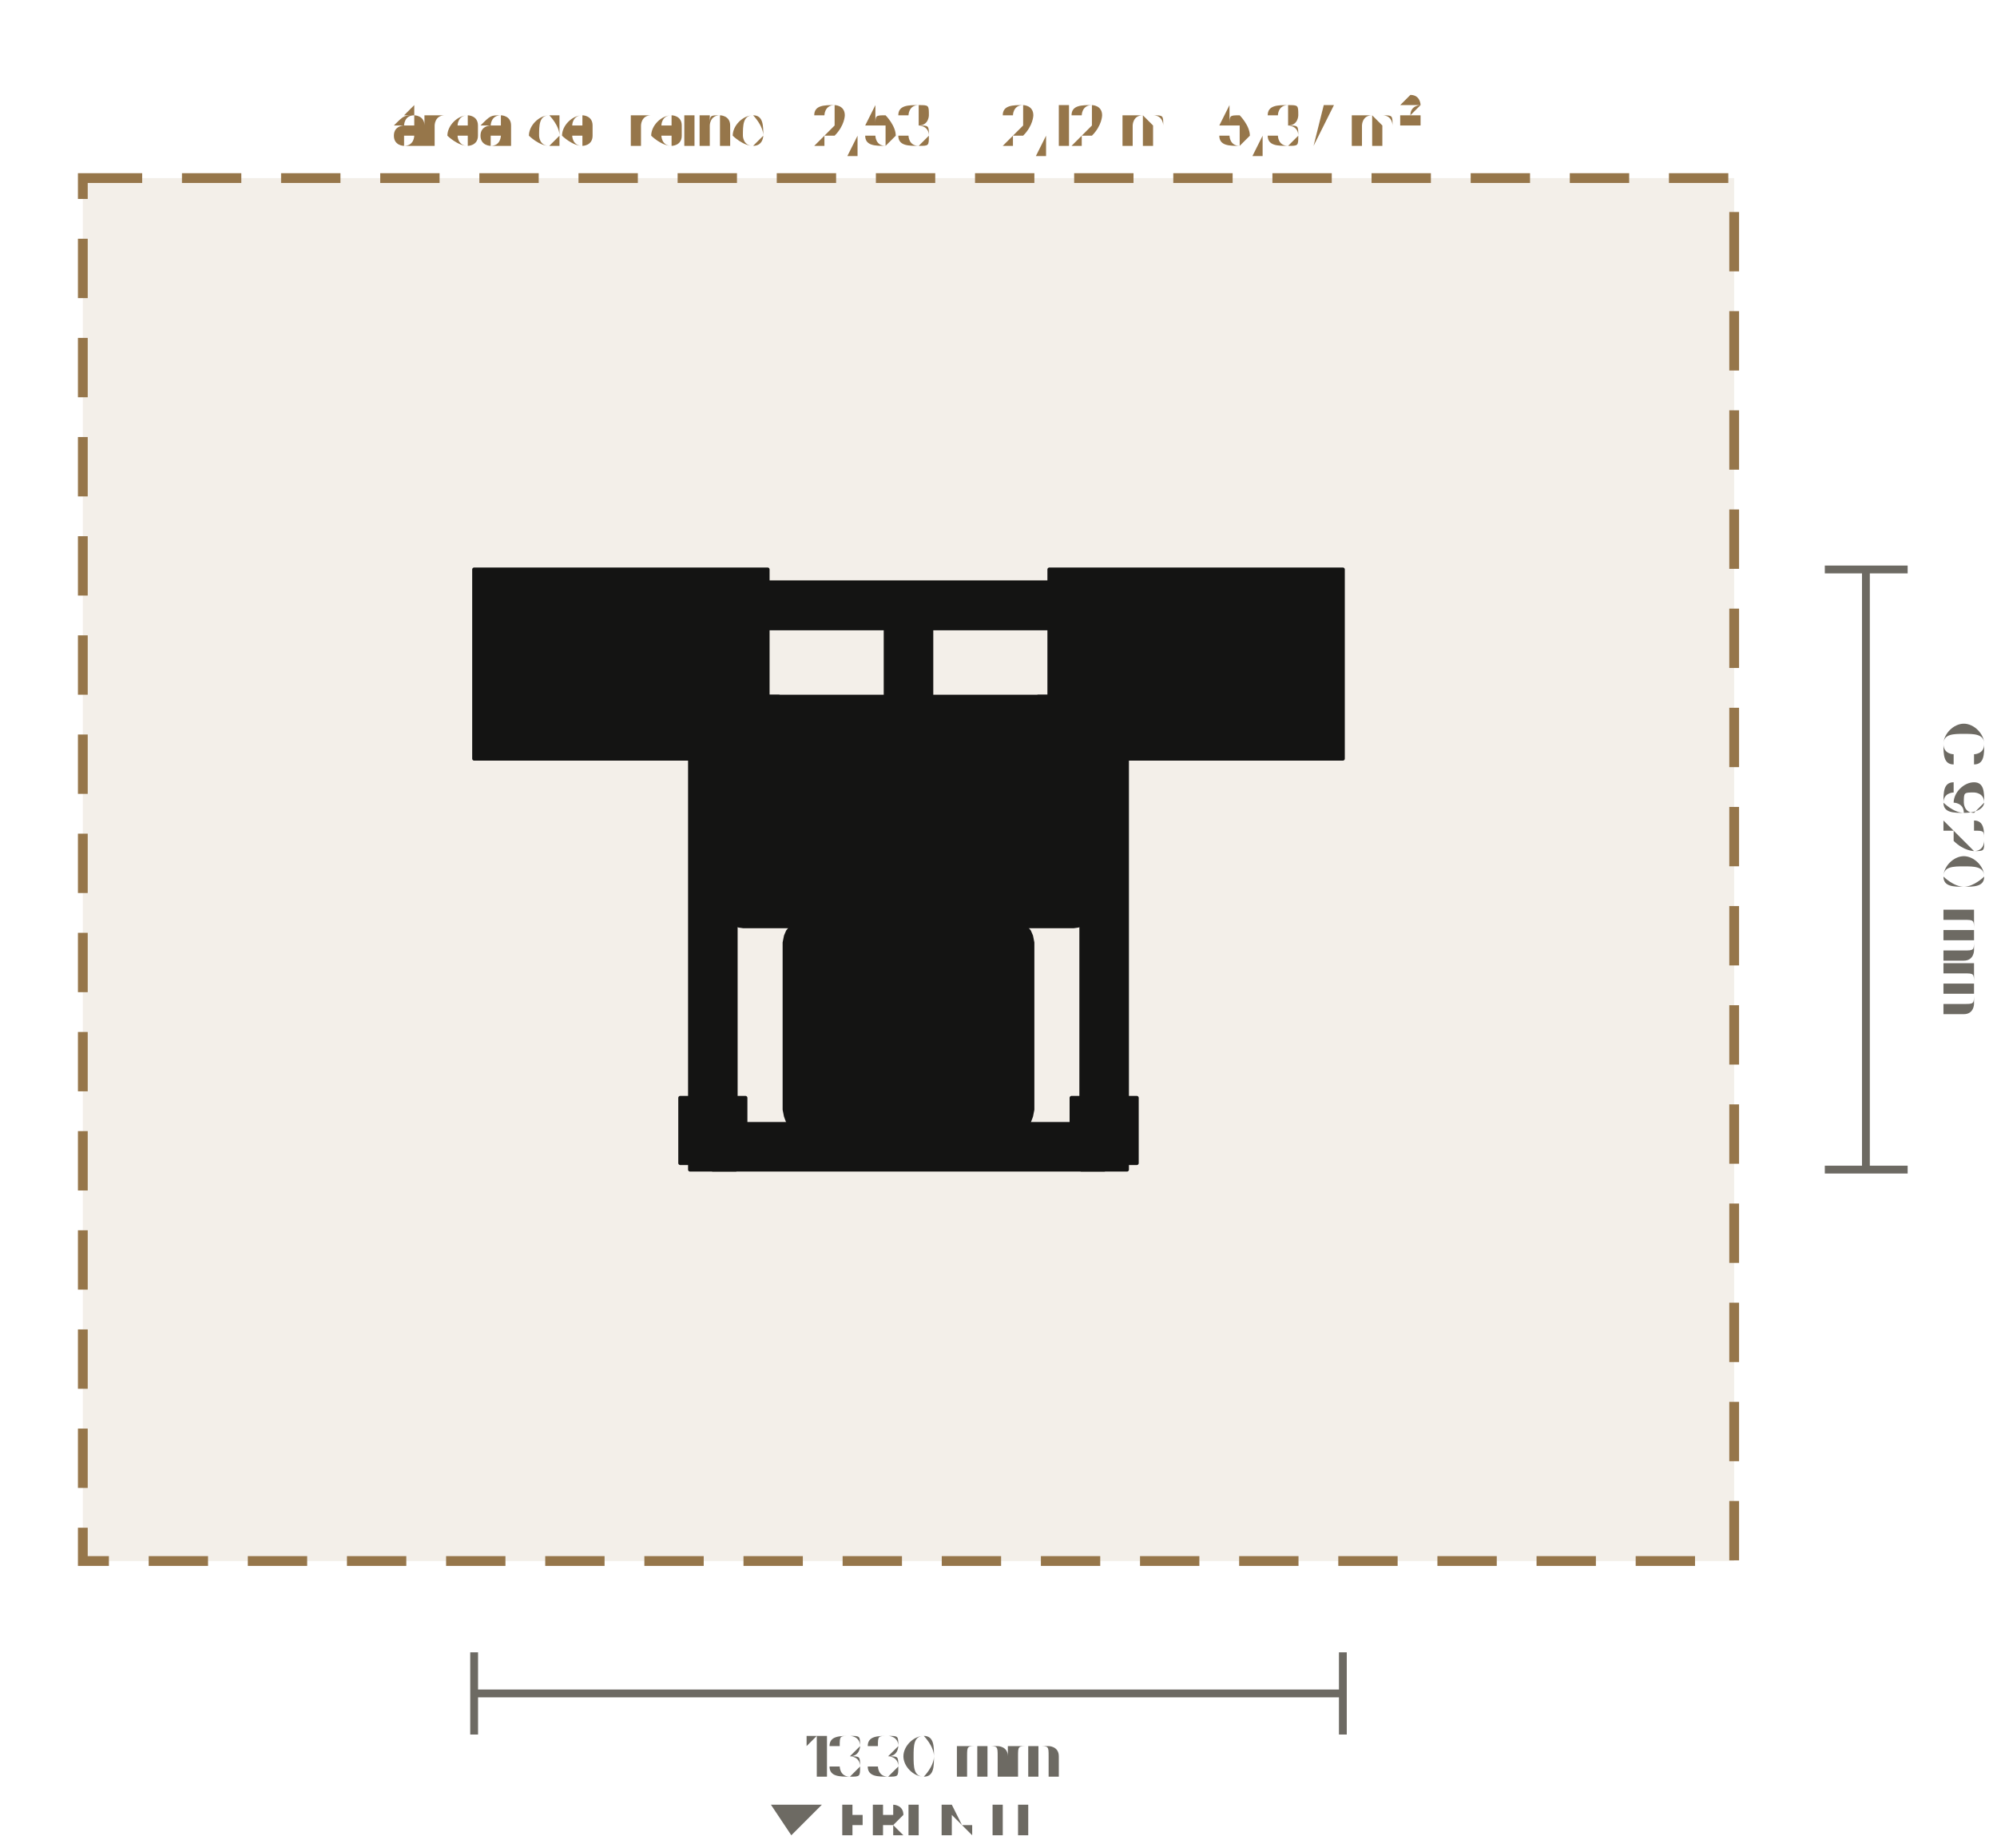
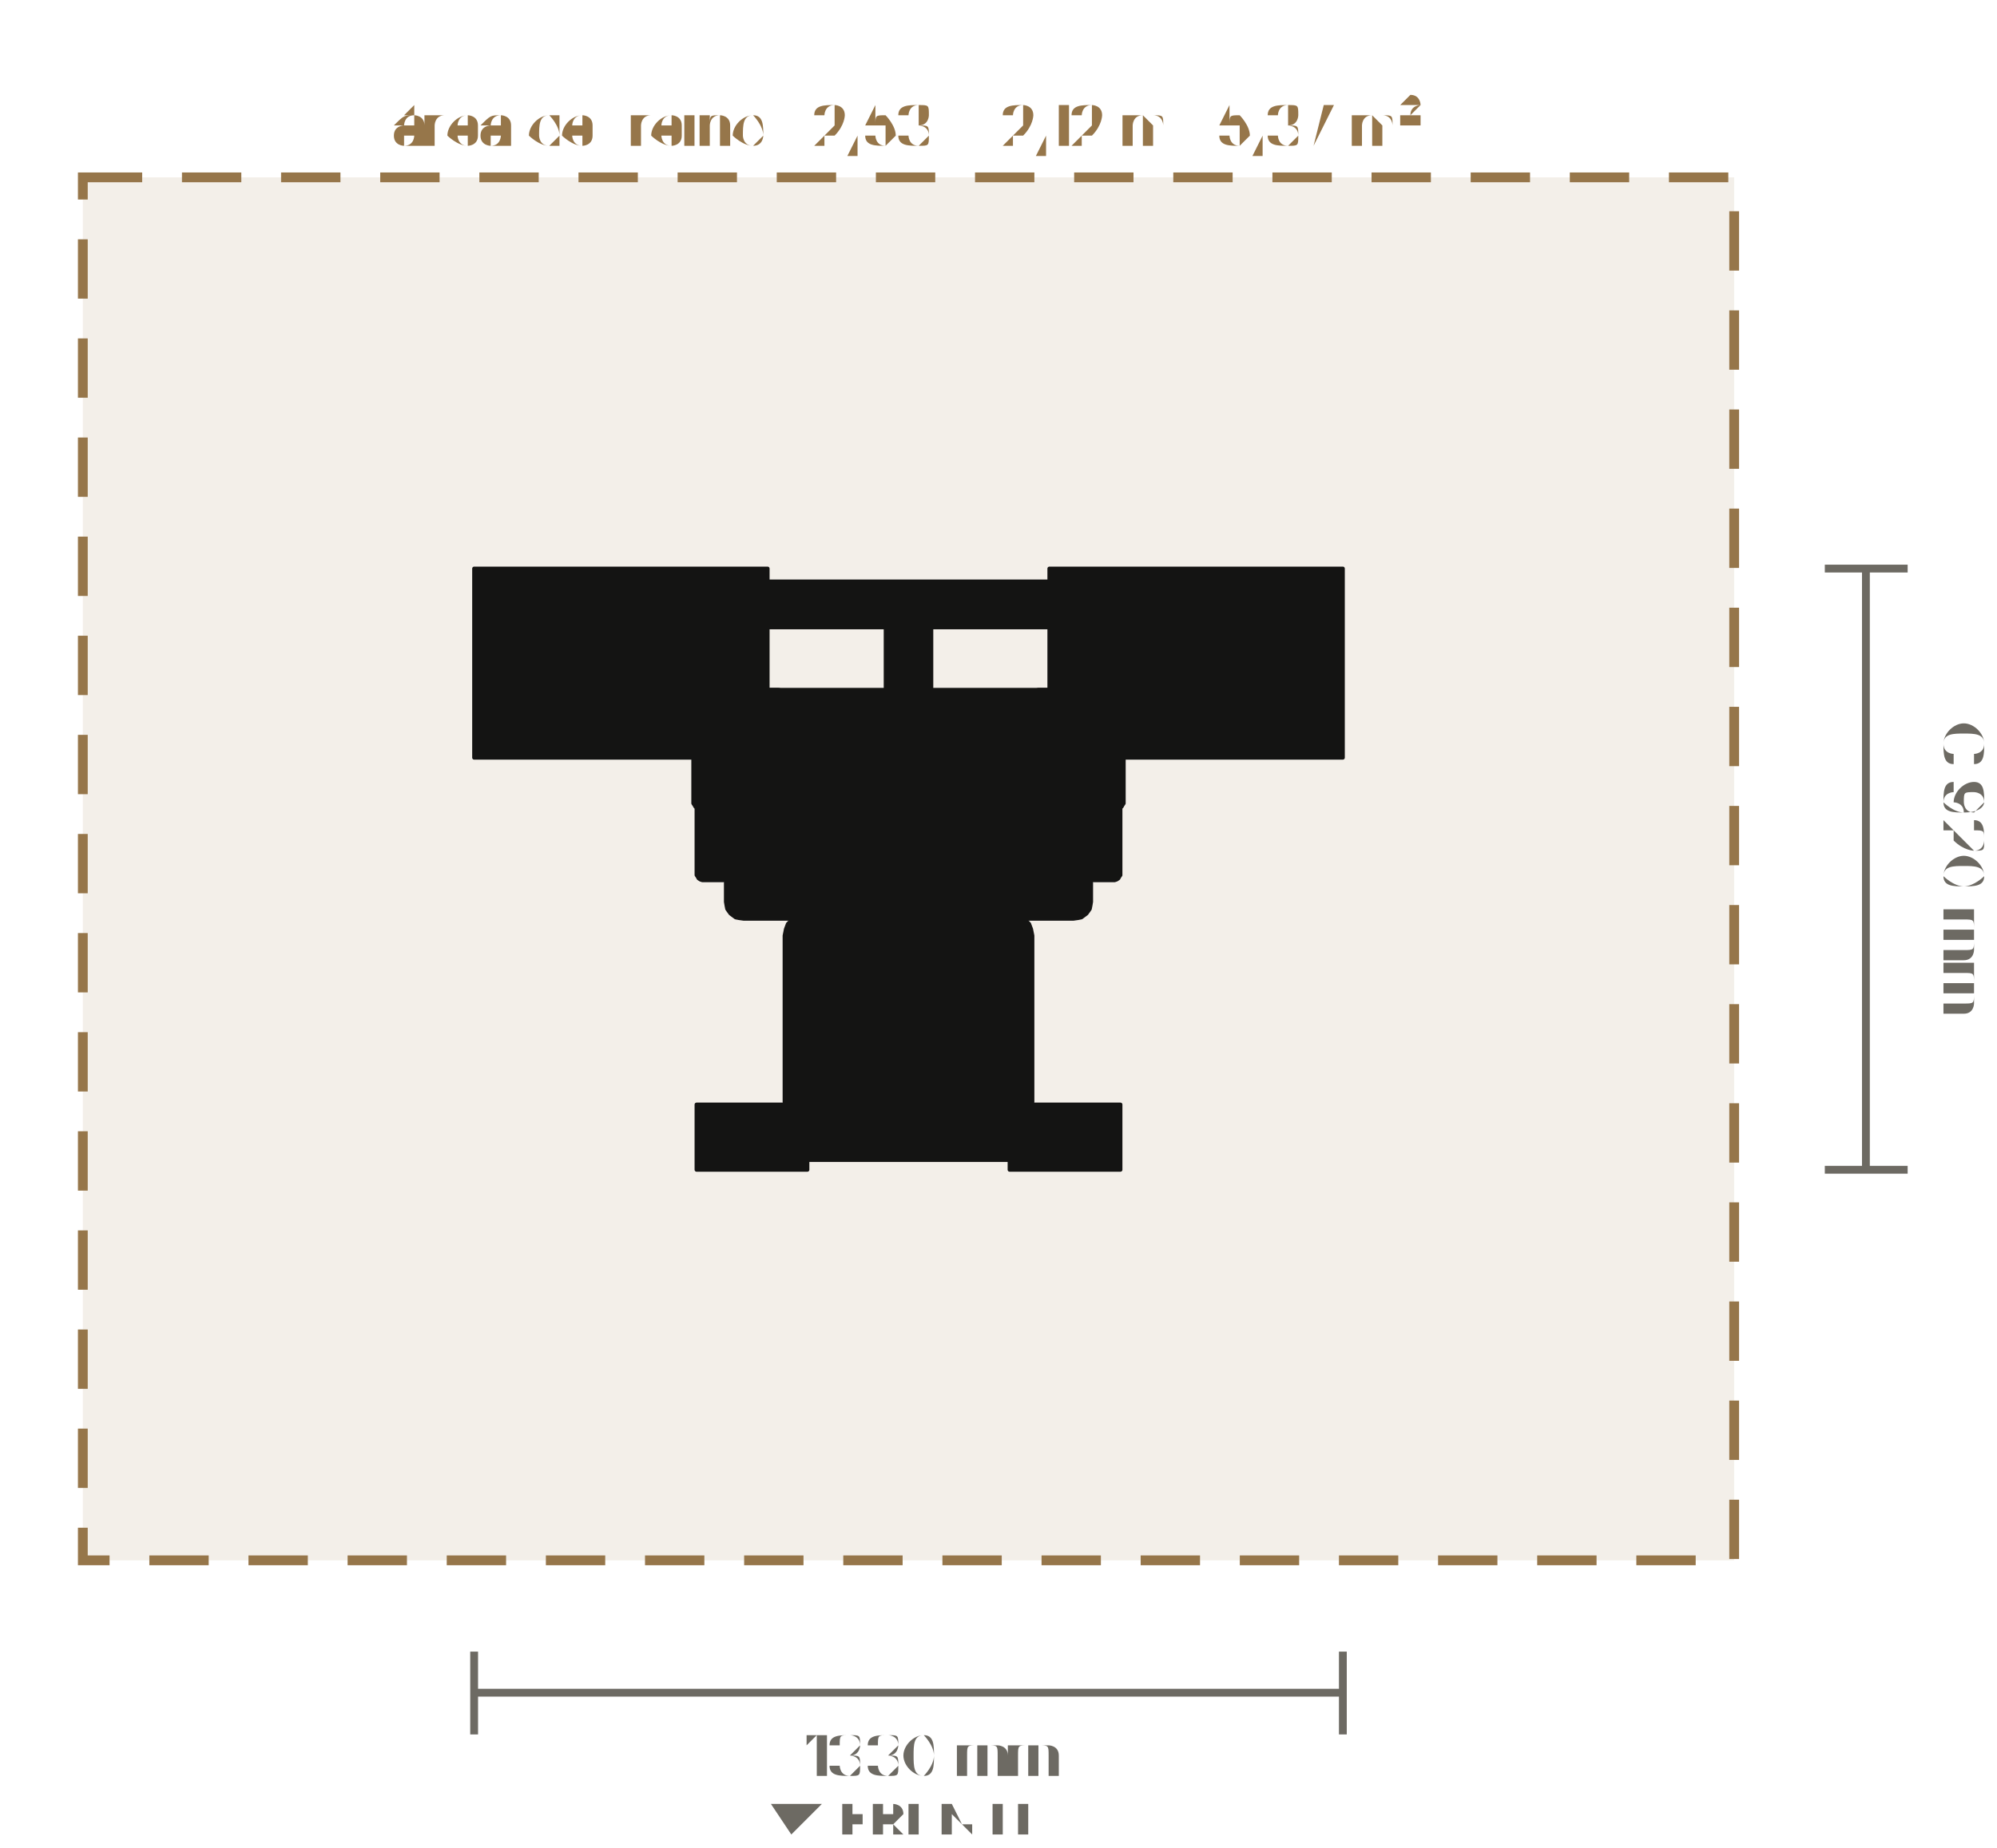
- <svg xmlns="http://www.w3.org/2000/svg" viewBox="-1.393 -1.333 3.062 2.832" role="img" aria-label="Planta do Extensão de Tríceps Iso-Lateral (LD-B028): 1332 × 920 mm, com 60 cm de área de treino em volta" data-equipment="LD-B028" data-unit="m">
-   <rect class="eq-zone" x="-1.266" y="-1.06" width="2.532" height="2.12" style="fill:#96764a;fill-opacity:.12;stroke:#96764a;stroke-width:0.015;stroke-dasharray:0.091 0.061" />
+ <svg xmlns="http://www.w3.org/2000/svg" viewBox="-1.393 -1.333 3.062 2.833" role="img" aria-label="Planta do Extensão de Tríceps Iso-Lateral (LD-B028): 1332 × 921 mm, com 60 cm de área de treino em volta" data-equipment="LD-B028" data-unit="m">
+   <rect class="eq-zone" x="-1.266" y="-1.061" width="2.532" height="2.121" style="fill:#96764a;fill-opacity:.12;stroke:#96764a;stroke-width:0.015;stroke-dasharray:0.091 0.061" />
  <text class="eq-zone-label" x="0" y="-1.106" style="font-family:Barlow,Inter,Arial,sans-serif;font-size:0.087px;fill:#96764a;text-anchor:middle">área de treino · 2,53 × 2,12 m · 5,37 m²</text>
  <g class="eq-parts">
-     <polygon class="eq-part" points="-0.335,-0.44 -0.265,-0.44 -0.265,0.46 -0.335,0.46" style="fill:#141413;stroke:#141413;stroke-width:0.006;stroke-linejoin:round" />
-     <polygon class="eq-part" points="-0.631,-0.43 -0.531,-0.43 -0.531,-0.33 -0.631,-0.33" style="fill:#141413;stroke:#141413;stroke-width:0.006;stroke-linejoin:round" />
-     <polygon class="eq-part" points="-0.35,0.35 -0.25,0.35 -0.25,0.45 -0.35,0.45" style="fill:#141413;stroke:#141413;stroke-width:0.006;stroke-linejoin:round" />
-     <polygon class="eq-part" points="0.265,-0.44 0.335,-0.44 0.335,0.46 0.265,0.46" style="fill:#141413;stroke:#141413;stroke-width:0.006;stroke-linejoin:round" />
-     <polygon class="eq-part" points="0.531,-0.43 0.631,-0.43 0.631,-0.33 0.531,-0.33" style="fill:#141413;stroke:#141413;stroke-width:0.006;stroke-linejoin:round" />
-     <polygon class="eq-part" points="0.25,0.35 0.35,0.35 0.35,0.45 0.25,0.45" style="fill:#141413;stroke:#141413;stroke-width:0.006;stroke-linejoin:round" />
-     <polygon class="eq-part" points="-0.641,-0.44 0.641,-0.44 0.641,-0.37 -0.641,-0.37" style="fill:#141413;stroke:#141413;stroke-width:0.006;stroke-linejoin:round" />
-     <polygon class="eq-part" points="-0.3,0.39 0.3,0.39 0.3,0.46 -0.3,0.46" style="fill:#141413;stroke:#141413;stroke-width:0.006;stroke-linejoin:round" />
-     <polygon class="eq-part" points="-0.035,-0.405 0.035,-0.405 0.035,0.425 -0.035,0.425" style="fill:#141413;stroke:#141413;stroke-width:0.006;stroke-linejoin:round" />
-     <polygon class="eq-part" points="-0.641,-0.435 -0.611,-0.435 -0.611,-0.195 -0.641,-0.195" style="fill:#141413;stroke:#141413;stroke-width:0.006;stroke-linejoin:round" />
-     <polygon class="eq-part" points="-0.271,-0.435 -0.241,-0.435 -0.241,-0.195 -0.271,-0.195" style="fill:#141413;stroke:#141413;stroke-width:0.006;stroke-linejoin:round" />
-     <polygon class="eq-part" points="-0.641,-0.435 -0.241,-0.435 -0.241,-0.195 -0.641,-0.195" style="fill:#141413;stroke:#141413;stroke-width:0.006;stroke-linejoin:round" />
-     <polygon class="eq-part" points="-0.641,-0.435 -0.241,-0.435 -0.241,-0.195 -0.641,-0.195" style="fill:#141413;stroke:#141413;stroke-width:0.006;stroke-linejoin:round" />
-     <polygon class="eq-part" points="-0.666,-0.46 -0.216,-0.46 -0.216,-0.17 -0.666,-0.17" style="fill:#141413;stroke:#141413;stroke-width:0.006;stroke-linejoin:round" />
-     <polygon class="eq-part" points="-0.521,-0.195 -0.361,-0.195 -0.361,-0.191 -0.521,-0.191" style="fill:#141413;stroke:#141413;stroke-width:0.006;stroke-linejoin:round" />
-     <polygon class="eq-part" points="-0.531,-0.315 -0.531,-0.318 -0.53,-0.32 -0.528,-0.322 -0.526,-0.324 -0.523,-0.325 -0.521,-0.325 -0.518,-0.325 -0.516,-0.324 -0.514,-0.322 -0.512,-0.32 -0.511,-0.318 -0.511,-0.315 -0.511,-0.313 -0.512,-0.31 -0.514,-0.308 -0.516,-0.307 -0.518,-0.306 -0.521,-0.305 -0.523,-0.306 -0.526,-0.307 -0.528,-0.308 -0.53,-0.31 -0.531,-0.313" style="fill:#141413;stroke:#141413;stroke-width:0.006;stroke-linejoin:round" />
-     <polygon class="eq-part" points="-0.371,-0.315 -0.371,-0.318 -0.37,-0.32 -0.368,-0.322 -0.366,-0.324 -0.363,-0.325 -0.361,-0.325 -0.358,-0.325 -0.356,-0.324 -0.354,-0.322 -0.352,-0.32 -0.351,-0.318 -0.351,-0.315 -0.351,-0.313 -0.352,-0.31 -0.354,-0.308 -0.356,-0.307 -0.358,-0.306 -0.361,-0.305 -0.363,-0.306 -0.366,-0.307 -0.368,-0.308 -0.37,-0.31 -0.371,-0.313" style="fill:#141413;stroke:#141413;stroke-width:0.006;stroke-linejoin:round" />
-     <polygon class="eq-part" points="-0.571,-0.395 -0.311,-0.395 -0.311,-0.235 -0.571,-0.235" style="fill:#141413;stroke:#141413;stroke-width:0.006;stroke-linejoin:round" />
-     <polygon class="eq-part" points="-0.571,-0.395 -0.311,-0.395 -0.311,-0.235 -0.571,-0.235" style="fill:#141413;stroke:#141413;stroke-width:0.006;stroke-linejoin:round" />
-     <polygon class="eq-part" points="-0.445,-0.315 -0.445,-0.316 -0.444,-0.317 -0.444,-0.318 -0.443,-0.319 -0.442,-0.319 -0.441,-0.319 -0.44,-0.319 -0.439,-0.319 -0.438,-0.318 -0.437,-0.317 -0.437,-0.316 -0.437,-0.315 -0.437,-0.314 -0.437,-0.313 -0.438,-0.312 -0.439,-0.312 -0.44,-0.311 -0.441,-0.311 -0.442,-0.311 -0.443,-0.312 -0.444,-0.312 -0.444,-0.313 -0.445,-0.314" style="fill:#141413;stroke:#141413;stroke-width:0.006;stroke-linejoin:round" />
-     <polygon class="eq-part" points="-0.561,-0.38 -0.321,-0.38 -0.321,-0.25 -0.561,-0.25" style="fill:#141413;stroke:#141413;stroke-width:0.006;stroke-linejoin:round" />
-     <polygon class="eq-part" points="-0.561,-0.38 -0.321,-0.38 -0.321,-0.25 -0.561,-0.25" style="fill:#141413;stroke:#141413;stroke-width:0.006;stroke-linejoin:round" />
-     <polygon class="eq-part" points="-0.561,-0.38 -0.321,-0.38 -0.321,-0.25 -0.561,-0.25" style="fill:#141413;stroke:#141413;stroke-width:0.006;stroke-linejoin:round" />
-     <polygon class="eq-part" points="-0.561,-0.38 -0.321,-0.38 -0.321,-0.25 -0.561,-0.25" style="fill:#141413;stroke:#141413;stroke-width:0.006;stroke-linejoin:round" />
-     <polygon class="eq-part" points="-0.561,-0.38 -0.321,-0.38 -0.321,-0.25 -0.561,-0.25" style="fill:#141413;stroke:#141413;stroke-width:0.006;stroke-linejoin:round" />
-     <polygon class="eq-part" points="-0.561,-0.38 -0.321,-0.38 -0.321,-0.25 -0.561,-0.25" style="fill:#141413;stroke:#141413;stroke-width:0.006;stroke-linejoin:round" />
-     <polygon class="eq-part" points="-0.561,-0.38 -0.321,-0.38 -0.321,-0.25 -0.561,-0.25" style="fill:#141413;stroke:#141413;stroke-width:0.006;stroke-linejoin:round" />
-     <polygon class="eq-part" points="-0.447,-0.315 -0.447,-0.317 -0.446,-0.318 -0.445,-0.32 -0.444,-0.32 -0.443,-0.321 -0.441,-0.321 -0.439,-0.321 -0.438,-0.32 -0.437,-0.32 -0.436,-0.318 -0.435,-0.317 -0.435,-0.315 -0.435,-0.314 -0.436,-0.312 -0.437,-0.311 -0.438,-0.31 -0.439,-0.309 -0.441,-0.309 -0.443,-0.309 -0.444,-0.31 -0.445,-0.311 -0.446,-0.312 -0.447,-0.314" style="fill:#141413;stroke:#141413;stroke-width:0.006;stroke-linejoin:round" />
-     <polygon class="eq-part" points="-0.447,-0.27 -0.435,-0.27 -0.435,-0.2 -0.447,-0.2" style="fill:#141413;stroke:#141413;stroke-width:0.006;stroke-linejoin:round" />
-     <polygon class="eq-part" points="-0.611,-0.435 -0.271,-0.435 -0.271,-0.423 -0.611,-0.423" style="fill:#141413;stroke:#141413;stroke-width:0.006;stroke-linejoin:round" />
-     <polygon class="eq-part" points="0.241,-0.435 0.271,-0.435 0.271,-0.195 0.241,-0.195" style="fill:#141413;stroke:#141413;stroke-width:0.006;stroke-linejoin:round" />
-     <polygon class="eq-part" points="0.611,-0.435 0.641,-0.435 0.641,-0.195 0.611,-0.195" style="fill:#141413;stroke:#141413;stroke-width:0.006;stroke-linejoin:round" />
-     <polygon class="eq-part" points="0.241,-0.435 0.641,-0.435 0.641,-0.195 0.241,-0.195" style="fill:#141413;stroke:#141413;stroke-width:0.006;stroke-linejoin:round" />
-     <polygon class="eq-part" points="0.241,-0.435 0.641,-0.435 0.641,-0.195 0.241,-0.195" style="fill:#141413;stroke:#141413;stroke-width:0.006;stroke-linejoin:round" />
-     <polygon class="eq-part" points="0.216,-0.46 0.666,-0.46 0.666,-0.17 0.216,-0.17" style="fill:#141413;stroke:#141413;stroke-width:0.006;stroke-linejoin:round" />
-     <polygon class="eq-part" points="0.361,-0.195 0.521,-0.195 0.521,-0.191 0.361,-0.191" style="fill:#141413;stroke:#141413;stroke-width:0.006;stroke-linejoin:round" />
-     <polygon class="eq-part" points="0.351,-0.315 0.351,-0.318 0.352,-0.32 0.354,-0.322 0.356,-0.324 0.358,-0.325 0.361,-0.325 0.363,-0.325 0.366,-0.324 0.368,-0.322 0.37,-0.32 0.371,-0.318 0.371,-0.315 0.371,-0.313 0.37,-0.31 0.368,-0.308 0.366,-0.307 0.363,-0.306 0.361,-0.305 0.358,-0.306 0.356,-0.307 0.354,-0.308 0.352,-0.31 0.351,-0.313" style="fill:#141413;stroke:#141413;stroke-width:0.006;stroke-linejoin:round" />
-     <polygon class="eq-part" points="0.511,-0.315 0.511,-0.318 0.512,-0.32 0.514,-0.322 0.516,-0.324 0.518,-0.325 0.521,-0.325 0.523,-0.325 0.526,-0.324 0.528,-0.322 0.53,-0.32 0.531,-0.318 0.531,-0.315 0.531,-0.313 0.53,-0.31 0.528,-0.308 0.526,-0.307 0.523,-0.306 0.521,-0.305 0.518,-0.306 0.516,-0.307 0.514,-0.308 0.512,-0.31 0.511,-0.313" style="fill:#141413;stroke:#141413;stroke-width:0.006;stroke-linejoin:round" />
-     <polygon class="eq-part" points="0.311,-0.395 0.571,-0.395 0.571,-0.235 0.311,-0.235" style="fill:#141413;stroke:#141413;stroke-width:0.006;stroke-linejoin:round" />
-     <polygon class="eq-part" points="0.311,-0.395 0.571,-0.395 0.571,-0.235 0.311,-0.235" style="fill:#141413;stroke:#141413;stroke-width:0.006;stroke-linejoin:round" />
-     <polygon class="eq-part" points="0.437,-0.315 0.437,-0.316 0.437,-0.317 0.438,-0.318 0.439,-0.319 0.44,-0.319 0.441,-0.319 0.442,-0.319 0.443,-0.319 0.444,-0.318 0.444,-0.317 0.445,-0.316 0.445,-0.315 0.445,-0.314 0.444,-0.313 0.444,-0.312 0.443,-0.312 0.442,-0.311 0.441,-0.311 0.44,-0.311 0.439,-0.312 0.438,-0.312 0.437,-0.313 0.437,-0.314" style="fill:#141413;stroke:#141413;stroke-width:0.006;stroke-linejoin:round" />
-     <polygon class="eq-part" points="0.321,-0.38 0.561,-0.38 0.561,-0.25 0.321,-0.25" style="fill:#141413;stroke:#141413;stroke-width:0.006;stroke-linejoin:round" />
-     <polygon class="eq-part" points="0.321,-0.38 0.561,-0.38 0.561,-0.25 0.321,-0.25" style="fill:#141413;stroke:#141413;stroke-width:0.006;stroke-linejoin:round" />
-     <polygon class="eq-part" points="0.321,-0.38 0.561,-0.38 0.561,-0.25 0.321,-0.25" style="fill:#141413;stroke:#141413;stroke-width:0.006;stroke-linejoin:round" />
-     <polygon class="eq-part" points="0.321,-0.38 0.561,-0.38 0.561,-0.25 0.321,-0.25" style="fill:#141413;stroke:#141413;stroke-width:0.006;stroke-linejoin:round" />
-     <polygon class="eq-part" points="0.321,-0.38 0.561,-0.38 0.561,-0.25 0.321,-0.25" style="fill:#141413;stroke:#141413;stroke-width:0.006;stroke-linejoin:round" />
-     <polygon class="eq-part" points="0.321,-0.38 0.561,-0.38 0.561,-0.25 0.321,-0.25" style="fill:#141413;stroke:#141413;stroke-width:0.006;stroke-linejoin:round" />
-     <polygon class="eq-part" points="0.321,-0.38 0.561,-0.38 0.561,-0.25 0.321,-0.25" style="fill:#141413;stroke:#141413;stroke-width:0.006;stroke-linejoin:round" />
-     <polygon class="eq-part" points="0.435,-0.315 0.435,-0.317 0.436,-0.318 0.437,-0.32 0.438,-0.32 0.439,-0.321 0.441,-0.321 0.443,-0.321 0.444,-0.32 0.445,-0.32 0.446,-0.318 0.447,-0.317 0.447,-0.315 0.447,-0.314 0.446,-0.312 0.445,-0.311 0.444,-0.31 0.443,-0.309 0.441,-0.309 0.439,-0.309 0.438,-0.31 0.437,-0.311 0.436,-0.312 0.435,-0.314" style="fill:#141413;stroke:#141413;stroke-width:0.006;stroke-linejoin:round" />
-     <polygon class="eq-part" points="0.435,-0.27 0.447,-0.27 0.447,-0.2 0.435,-0.2" style="fill:#141413;stroke:#141413;stroke-width:0.006;stroke-linejoin:round" />
-     <polygon class="eq-part" points="0.271,-0.435 0.611,-0.435 0.611,-0.423 0.271,-0.423" style="fill:#141413;stroke:#141413;stroke-width:0.006;stroke-linejoin:round" />
-     <polygon class="eq-part" points="-0.035,0.217 -0.035,0.214 -0.033,0.211 -0.032,0.209 -0.029,0.207 -0.026,0.205 -0.023,0.205 0.023,0.205 0.026,0.205 0.029,0.207 0.032,0.209 0.033,0.211 0.035,0.214 0.035,0.217 0.035,0.263 0.035,0.266 0.033,0.269 0.032,0.272 0.029,0.274 0.026,0.275 0.023,0.275 -0.023,0.275 -0.026,0.275 -0.029,0.274 -0.032,0.272 -0.033,0.269 -0.035,0.266 -0.035,0.263" style="fill:#141413;stroke:#141413;stroke-width:0.006;stroke-linejoin:round" />
-     <polygon class="eq-part" points="-0.047,0.263 -0.047,0.218 -0.035,0.218 -0.035,0.263" style="fill:#141413;stroke:#141413;stroke-width:0.006;stroke-linejoin:round" />
-     <polygon class="eq-part" points="-0.117,0.24 -0.117,0.238 -0.117,0.237 -0.117,0.235 -0.116,0.234 -0.116,0.233 -0.115,0.233 -0.035,0.233 -0.034,0.233 -0.034,0.234 -0.033,0.235 -0.033,0.237 -0.033,0.238 -0.033,0.24 -0.033,0.242 -0.033,0.244 -0.033,0.245 -0.034,0.246 -0.034,0.247 -0.035,0.247 -0.115,0.247 -0.116,0.247 -0.116,0.246 -0.117,0.245 -0.117,0.244 -0.117,0.242" style="fill:#141413;stroke:#141413;stroke-width:0.006;stroke-linejoin:round" />
-     <polygon class="eq-part" points="-0.19,0.368 -0.19,0.112 -0.188,0.102 -0.185,0.095 -0.18,0.089 -0.176,0.086 -0.168,0.082 -0.158,0.08 0.158,0.08 0.168,0.082 0.176,0.086 0.18,0.089 0.185,0.095 0.188,0.102 0.19,0.112 0.19,0.368 0.188,0.378 0.185,0.386 0.18,0.391 0.176,0.395 0.168,0.398 0.158,0.4 -0.158,0.4 -0.168,0.398 -0.176,0.395 -0.18,0.391 -0.185,0.386 -0.188,0.378" style="fill:#141413;stroke:#141413;stroke-width:0.006;stroke-linejoin:round" />
-     <polygon class="eq-part" points="-0.035,-0.153 -0.035,-0.156 -0.033,-0.159 -0.032,-0.161 -0.029,-0.163 -0.026,-0.165 -0.023,-0.165 0.023,-0.165 0.026,-0.165 0.029,-0.163 0.032,-0.161 0.033,-0.159 0.035,-0.156 0.035,-0.153 0.035,-0.087 0.035,-0.084 0.033,-0.081 0.032,-0.078 0.029,-0.076 0.026,-0.075 0.023,-0.075 -0.023,-0.075 -0.026,-0.075 -0.029,-0.076 -0.032,-0.078 -0.033,-0.081 -0.035,-0.084 -0.035,-0.087" style="fill:#141413;stroke:#141413;stroke-width:0.006;stroke-linejoin:round" />
-     <polygon class="eq-part" points="-0.28,-0.22 -0.279,-0.226 -0.278,-0.231 -0.273,-0.238 -0.269,-0.241 -0.265,-0.244 -0.26,-0.246 -0.253,-0.246 0.253,-0.246 0.26,-0.246 0.265,-0.244 0.269,-0.241 0.273,-0.238 0.278,-0.231 0.279,-0.226 0.28,-0.22 0.28,0.06 0.279,0.066 0.278,0.071 0.273,0.078 0.269,0.082 0.265,0.084 0.26,0.086 0.253,0.087 -0.253,0.087 -0.26,0.086 -0.265,0.084 -0.269,0.082 -0.273,0.078 -0.278,0.071 -0.279,0.066 -0.28,0.06" style="fill:#141413;stroke:#141413;stroke-width:0.006;stroke-linejoin:round" />
-     <polygon class="eq-part" points="-0.345,-0.275 -0.255,-0.275 -0.255,-0.185 -0.345,-0.185" style="fill:#141413;stroke:#141413;stroke-width:0.006;stroke-linejoin:round" />
-     <polygon class="eq-part" points="-0.33,-0.247 -0.33,-0.249 -0.328,-0.252 -0.327,-0.255 -0.324,-0.256 -0.321,-0.257 -0.318,-0.258 -0.282,-0.258 -0.279,-0.257 -0.276,-0.256 -0.274,-0.255 -0.272,-0.252 -0.27,-0.249 -0.27,-0.247 -0.27,-0.093 -0.27,-0.09 -0.272,-0.088 -0.274,-0.085 -0.276,-0.084 -0.279,-0.082 -0.282,-0.082 -0.318,-0.082 -0.321,-0.082 -0.324,-0.084 -0.327,-0.085 -0.328,-0.088 -0.33,-0.09 -0.33,-0.093" style="fill:#141413;stroke:#141413;stroke-width:0.006;stroke-linejoin:round" />
-     <polygon class="eq-part" points="-0.3,-0.128 -0.14,-0.128 -0.14,-0.092 -0.3,-0.092" style="fill:#141413;stroke:#141413;stroke-width:0.006;stroke-linejoin:round" />
-     <polygon class="eq-part" points="0.255,-0.275 0.345,-0.275 0.345,-0.185 0.255,-0.185" style="fill:#141413;stroke:#141413;stroke-width:0.006;stroke-linejoin:round" />
-     <polygon class="eq-part" points="0.27,-0.247 0.27,-0.249 0.272,-0.252 0.274,-0.255 0.276,-0.256 0.279,-0.257 0.282,-0.258 0.318,-0.258 0.321,-0.257 0.324,-0.256 0.327,-0.255 0.328,-0.252 0.33,-0.249 0.33,-0.247 0.33,-0.093 0.33,-0.09 0.328,-0.088 0.327,-0.085 0.324,-0.084 0.321,-0.082 0.318,-0.082 0.282,-0.082 0.279,-0.082 0.276,-0.084 0.274,-0.085 0.272,-0.088 0.27,-0.09 0.27,-0.093" style="fill:#141413;stroke:#141413;stroke-width:0.006;stroke-linejoin:round" />
-     <polygon class="eq-part" points="0.14,-0.128 0.3,-0.128 0.3,-0.092 0.14,-0.092" style="fill:#141413;stroke:#141413;stroke-width:0.006;stroke-linejoin:round" />
-     <polygon class="eq-part" points="-0.26,-0.253 -0.26,-0.256 -0.258,-0.259 -0.257,-0.261 -0.254,-0.263 -0.251,-0.265 -0.248,-0.265 -0.202,-0.265 -0.199,-0.265 -0.196,-0.263 -0.194,-0.261 -0.192,-0.259 -0.19,-0.256 -0.19,-0.253 -0.19,-0.207 -0.19,-0.204 -0.192,-0.201 -0.194,-0.198 -0.196,-0.197 -0.199,-0.195 -0.202,-0.195 -0.248,-0.195 -0.251,-0.195 -0.254,-0.197 -0.257,-0.198 -0.258,-0.201 -0.26,-0.204 -0.26,-0.207" style="fill:#141413;stroke:#141413;stroke-width:0.006;stroke-linejoin:round" />
-     <polygon class="eq-part" points="0.19,-0.253 0.19,-0.256 0.192,-0.259 0.194,-0.261 0.196,-0.263 0.199,-0.265 0.202,-0.265 0.248,-0.265 0.251,-0.265 0.254,-0.263 0.257,-0.261 0.258,-0.259 0.26,-0.256 0.26,-0.253 0.26,-0.207 0.26,-0.204 0.258,-0.201 0.257,-0.198 0.254,-0.197 0.251,-0.195 0.248,-0.195 0.202,-0.195 0.199,-0.195 0.196,-0.197 0.194,-0.198 0.192,-0.201 0.19,-0.204 0.19,-0.207" style="fill:#141413;stroke:#141413;stroke-width:0.006;stroke-linejoin:round" />
-     <polygon class="eq-part" points="-0.27,-0.252 -0.225,-0.252 -0.225,-0.207 -0.27,-0.207" style="fill:#141413;stroke:#141413;stroke-width:0.006;stroke-linejoin:round" />
-     <polygon class="eq-part" points="0.225,-0.252 0.27,-0.252 0.27,-0.207 0.225,-0.207" style="fill:#141413;stroke:#141413;stroke-width:0.006;stroke-linejoin:round" />
-     <polygon class="eq-part" points="-0.3,-0.265 0.3,-0.265 0.3,-0.195 -0.3,-0.195" style="fill:#141413;stroke:#141413;stroke-width:0.006;stroke-linejoin:round" />
-     <polygon class="eq-part" points="-0.452,-0.287 -0.43,-0.343 -0.214,-0.258 -0.236,-0.202" style="fill:#141413;stroke:#141413;stroke-width:0.006;stroke-linejoin:round" />
-     <polygon class="eq-part" points="0.214,-0.258 0.43,-0.343 0.452,-0.287 0.236,-0.202" style="fill:#141413;stroke:#141413;stroke-width:0.006;stroke-linejoin:round" />
-     <polygon class="eq-part" points="-0.335,-0.428 -0.333,-0.434 -0.329,-0.439 -0.323,-0.44 0.323,-0.44 0.329,-0.439 0.333,-0.434 0.335,-0.428 0.335,-0.382 0.333,-0.376 0.329,-0.372 0.323,-0.37 -0.323,-0.37 -0.329,-0.372 -0.333,-0.376 -0.335,-0.382" style="fill:#141413;stroke:#141413;stroke-width:0.006;stroke-linejoin:round" />
-     <polygon class="eq-part" points="-0.325,-0.417 -0.325,-0.42 -0.323,-0.422 -0.322,-0.425 -0.319,-0.426 -0.316,-0.427 -0.313,-0.428 -0.287,-0.428 -0.284,-0.427 -0.281,-0.426 -0.279,-0.425 -0.277,-0.422 -0.275,-0.42 -0.275,-0.417 -0.275,0.007 -0.275,0.009 -0.277,0.012 -0.279,0.014 -0.281,0.016 -0.284,0.017 -0.287,0.018 -0.313,0.018 -0.316,0.017 -0.319,0.016 -0.322,0.014 -0.323,0.012 -0.325,0.009 -0.325,0.007" style="fill:#141413;stroke:#141413;stroke-width:0.006;stroke-linejoin:round" />
-     <polygon class="eq-part" points="0.275,-0.417 0.275,-0.42 0.277,-0.422 0.279,-0.425 0.281,-0.426 0.284,-0.427 0.287,-0.428 0.313,-0.428 0.316,-0.427 0.319,-0.426 0.322,-0.425 0.323,-0.422 0.325,-0.42 0.325,-0.417 0.325,0.007 0.325,0.009 0.323,0.012 0.322,0.014 0.319,0.016 0.316,0.017 0.313,0.018 0.287,0.018 0.284,0.017 0.281,0.016 0.279,0.014 0.277,0.012 0.275,0.009 0.275,0.007" style="fill:#141413;stroke:#141413;stroke-width:0.006;stroke-linejoin:round" />
+     <polygon class="eq-part" points="-0.641,-0.441 0.641,-0.441 0.641,-0.371 -0.641,-0.371" style="fill:#141413;stroke:#141413;stroke-width:0.006;stroke-linejoin:round" />
+     <polygon class="eq-part" points="-0.035,-0.406 0.035,-0.406 0.035,0.411 -0.035,0.411" style="fill:#141413;stroke:#141413;stroke-width:0.006;stroke-linejoin:round" />
+     <polygon class="eq-part" points="-0.3,0.376 0.3,0.376 0.3,0.446 -0.3,0.446" style="fill:#141413;stroke:#141413;stroke-width:0.006;stroke-linejoin:round" />
+     <polygon class="eq-part" points="-0.636,-0.456 -0.466,-0.456 -0.466,-0.356 -0.636,-0.356" style="fill:#141413;stroke:#141413;stroke-width:0.006;stroke-linejoin:round" />
+     <polygon class="eq-part" points="-0.325,0.361 -0.155,0.361 -0.155,0.461 -0.325,0.461" style="fill:#141413;stroke:#141413;stroke-width:0.006;stroke-linejoin:round" />
+     <polygon class="eq-part" points="0.466,-0.456 0.636,-0.456 0.636,-0.356 0.466,-0.356" style="fill:#141413;stroke:#141413;stroke-width:0.006;stroke-linejoin:round" />
+     <polygon class="eq-part" points="0.155,0.361 0.325,0.361 0.325,0.461 0.155,0.461" style="fill:#141413;stroke:#141413;stroke-width:0.006;stroke-linejoin:round" />
+     <polygon class="eq-part" points="-0.641,-0.436 -0.611,-0.436 -0.611,-0.196 -0.641,-0.196" style="fill:#141413;stroke:#141413;stroke-width:0.006;stroke-linejoin:round" />
+     <polygon class="eq-part" points="-0.271,-0.436 -0.241,-0.436 -0.241,-0.196 -0.271,-0.196" style="fill:#141413;stroke:#141413;stroke-width:0.006;stroke-linejoin:round" />
+     <polygon class="eq-part" points="-0.641,-0.436 -0.241,-0.436 -0.241,-0.196 -0.641,-0.196" style="fill:#141413;stroke:#141413;stroke-width:0.006;stroke-linejoin:round" />
+     <polygon class="eq-part" points="-0.641,-0.436 -0.241,-0.436 -0.241,-0.196 -0.641,-0.196" style="fill:#141413;stroke:#141413;stroke-width:0.006;stroke-linejoin:round" />
+     <polygon class="eq-part" points="-0.666,-0.461 -0.216,-0.461 -0.216,-0.171 -0.666,-0.171" style="fill:#141413;stroke:#141413;stroke-width:0.006;stroke-linejoin:round" />
+     <polygon class="eq-part" points="-0.521,-0.196 -0.361,-0.196 -0.361,-0.192 -0.521,-0.192" style="fill:#141413;stroke:#141413;stroke-width:0.006;stroke-linejoin:round" />
+     <polygon class="eq-part" points="-0.531,-0.316 -0.531,-0.318 -0.53,-0.321 -0.528,-0.323 -0.526,-0.324 -0.523,-0.325 -0.521,-0.326 -0.518,-0.325 -0.516,-0.324 -0.514,-0.323 -0.512,-0.321 -0.511,-0.318 -0.511,-0.316 -0.511,-0.313 -0.512,-0.311 -0.514,-0.309 -0.516,-0.307 -0.518,-0.306 -0.521,-0.306 -0.523,-0.306 -0.526,-0.307 -0.528,-0.309 -0.53,-0.311 -0.531,-0.313" style="fill:#141413;stroke:#141413;stroke-width:0.006;stroke-linejoin:round" />
+     <polygon class="eq-part" points="-0.371,-0.316 -0.371,-0.318 -0.37,-0.321 -0.368,-0.323 -0.366,-0.324 -0.363,-0.325 -0.361,-0.326 -0.358,-0.325 -0.356,-0.324 -0.354,-0.323 -0.352,-0.321 -0.351,-0.318 -0.351,-0.316 -0.351,-0.313 -0.352,-0.311 -0.354,-0.309 -0.356,-0.307 -0.358,-0.306 -0.361,-0.306 -0.363,-0.306 -0.366,-0.307 -0.368,-0.309 -0.37,-0.311 -0.371,-0.313" style="fill:#141413;stroke:#141413;stroke-width:0.006;stroke-linejoin:round" />
+     <polygon class="eq-part" points="-0.571,-0.396 -0.311,-0.396 -0.311,-0.236 -0.571,-0.236" style="fill:#141413;stroke:#141413;stroke-width:0.006;stroke-linejoin:round" />
+     <polygon class="eq-part" points="-0.571,-0.396 -0.311,-0.396 -0.311,-0.236 -0.571,-0.236" style="fill:#141413;stroke:#141413;stroke-width:0.006;stroke-linejoin:round" />
+     <polygon class="eq-part" points="-0.445,-0.316 -0.445,-0.317 -0.444,-0.318 -0.444,-0.319 -0.443,-0.319 -0.442,-0.32 -0.441,-0.32 -0.44,-0.32 -0.439,-0.319 -0.438,-0.319 -0.437,-0.318 -0.437,-0.317 -0.437,-0.316 -0.437,-0.315 -0.437,-0.314 -0.438,-0.313 -0.439,-0.312 -0.44,-0.312 -0.441,-0.312 -0.442,-0.312 -0.443,-0.312 -0.444,-0.313 -0.444,-0.314 -0.445,-0.315" style="fill:#141413;stroke:#141413;stroke-width:0.006;stroke-linejoin:round" />
+     <polygon class="eq-part" points="-0.561,-0.381 -0.321,-0.381 -0.321,-0.251 -0.561,-0.251" style="fill:#141413;stroke:#141413;stroke-width:0.006;stroke-linejoin:round" />
+     <polygon class="eq-part" points="-0.561,-0.381 -0.321,-0.381 -0.321,-0.251 -0.561,-0.251" style="fill:#141413;stroke:#141413;stroke-width:0.006;stroke-linejoin:round" />
+     <polygon class="eq-part" points="-0.561,-0.381 -0.321,-0.381 -0.321,-0.251 -0.561,-0.251" style="fill:#141413;stroke:#141413;stroke-width:0.006;stroke-linejoin:round" />
+     <polygon class="eq-part" points="-0.561,-0.381 -0.321,-0.381 -0.321,-0.251 -0.561,-0.251" style="fill:#141413;stroke:#141413;stroke-width:0.006;stroke-linejoin:round" />
+     <polygon class="eq-part" points="-0.561,-0.381 -0.321,-0.381 -0.321,-0.251 -0.561,-0.251" style="fill:#141413;stroke:#141413;stroke-width:0.006;stroke-linejoin:round" />
+     <polygon class="eq-part" points="-0.561,-0.381 -0.321,-0.381 -0.321,-0.251 -0.561,-0.251" style="fill:#141413;stroke:#141413;stroke-width:0.006;stroke-linejoin:round" />
+     <polygon class="eq-part" points="-0.561,-0.381 -0.321,-0.381 -0.321,-0.251 -0.561,-0.251" style="fill:#141413;stroke:#141413;stroke-width:0.006;stroke-linejoin:round" />
+     <polygon class="eq-part" points="-0.447,-0.316 -0.447,-0.317 -0.446,-0.319 -0.445,-0.32 -0.444,-0.321 -0.443,-0.321 -0.441,-0.322 -0.439,-0.321 -0.438,-0.321 -0.437,-0.32 -0.436,-0.319 -0.435,-0.317 -0.435,-0.316 -0.435,-0.314 -0.436,-0.313 -0.437,-0.311 -0.438,-0.31 -0.439,-0.31 -0.441,-0.31 -0.443,-0.31 -0.444,-0.31 -0.445,-0.311 -0.446,-0.313 -0.447,-0.314" style="fill:#141413;stroke:#141413;stroke-width:0.006;stroke-linejoin:round" />
+     <polygon class="eq-part" points="-0.447,-0.271 -0.435,-0.271 -0.435,-0.201 -0.447,-0.201" style="fill:#141413;stroke:#141413;stroke-width:0.006;stroke-linejoin:round" />
+     <polygon class="eq-part" points="-0.611,-0.436 -0.271,-0.436 -0.271,-0.424 -0.611,-0.424" style="fill:#141413;stroke:#141413;stroke-width:0.006;stroke-linejoin:round" />
+     <polygon class="eq-part" points="0.241,-0.436 0.271,-0.436 0.271,-0.196 0.241,-0.196" style="fill:#141413;stroke:#141413;stroke-width:0.006;stroke-linejoin:round" />
+     <polygon class="eq-part" points="0.611,-0.436 0.641,-0.436 0.641,-0.196 0.611,-0.196" style="fill:#141413;stroke:#141413;stroke-width:0.006;stroke-linejoin:round" />
+     <polygon class="eq-part" points="0.241,-0.436 0.641,-0.436 0.641,-0.196 0.241,-0.196" style="fill:#141413;stroke:#141413;stroke-width:0.006;stroke-linejoin:round" />
+     <polygon class="eq-part" points="0.241,-0.436 0.641,-0.436 0.641,-0.196 0.241,-0.196" style="fill:#141413;stroke:#141413;stroke-width:0.006;stroke-linejoin:round" />
+     <polygon class="eq-part" points="0.216,-0.461 0.666,-0.461 0.666,-0.171 0.216,-0.171" style="fill:#141413;stroke:#141413;stroke-width:0.006;stroke-linejoin:round" />
+     <polygon class="eq-part" points="0.361,-0.196 0.521,-0.196 0.521,-0.192 0.361,-0.192" style="fill:#141413;stroke:#141413;stroke-width:0.006;stroke-linejoin:round" />
+     <polygon class="eq-part" points="0.351,-0.316 0.351,-0.318 0.352,-0.321 0.354,-0.323 0.356,-0.324 0.358,-0.325 0.361,-0.326 0.363,-0.325 0.366,-0.324 0.368,-0.323 0.37,-0.321 0.371,-0.318 0.371,-0.316 0.371,-0.313 0.37,-0.311 0.368,-0.309 0.366,-0.307 0.363,-0.306 0.361,-0.306 0.358,-0.306 0.356,-0.307 0.354,-0.309 0.352,-0.311 0.351,-0.313" style="fill:#141413;stroke:#141413;stroke-width:0.006;stroke-linejoin:round" />
+     <polygon class="eq-part" points="0.511,-0.316 0.511,-0.318 0.512,-0.321 0.514,-0.323 0.516,-0.324 0.518,-0.325 0.521,-0.326 0.523,-0.325 0.526,-0.324 0.528,-0.323 0.53,-0.321 0.531,-0.318 0.531,-0.316 0.531,-0.313 0.53,-0.311 0.528,-0.309 0.526,-0.307 0.523,-0.306 0.521,-0.306 0.518,-0.306 0.516,-0.307 0.514,-0.309 0.512,-0.311 0.511,-0.313" style="fill:#141413;stroke:#141413;stroke-width:0.006;stroke-linejoin:round" />
+     <polygon class="eq-part" points="0.311,-0.396 0.571,-0.396 0.571,-0.236 0.311,-0.236" style="fill:#141413;stroke:#141413;stroke-width:0.006;stroke-linejoin:round" />
+     <polygon class="eq-part" points="0.311,-0.396 0.571,-0.396 0.571,-0.236 0.311,-0.236" style="fill:#141413;stroke:#141413;stroke-width:0.006;stroke-linejoin:round" />
+     <polygon class="eq-part" points="0.437,-0.316 0.437,-0.317 0.437,-0.318 0.438,-0.319 0.439,-0.319 0.44,-0.32 0.441,-0.32 0.442,-0.32 0.443,-0.319 0.444,-0.319 0.444,-0.318 0.445,-0.317 0.445,-0.316 0.445,-0.315 0.444,-0.314 0.444,-0.313 0.443,-0.312 0.442,-0.312 0.441,-0.312 0.44,-0.312 0.439,-0.312 0.438,-0.313 0.437,-0.314 0.437,-0.315" style="fill:#141413;stroke:#141413;stroke-width:0.006;stroke-linejoin:round" />
+     <polygon class="eq-part" points="0.321,-0.381 0.561,-0.381 0.561,-0.251 0.321,-0.251" style="fill:#141413;stroke:#141413;stroke-width:0.006;stroke-linejoin:round" />
+     <polygon class="eq-part" points="0.321,-0.381 0.561,-0.381 0.561,-0.251 0.321,-0.251" style="fill:#141413;stroke:#141413;stroke-width:0.006;stroke-linejoin:round" />
+     <polygon class="eq-part" points="0.321,-0.381 0.561,-0.381 0.561,-0.251 0.321,-0.251" style="fill:#141413;stroke:#141413;stroke-width:0.006;stroke-linejoin:round" />
+     <polygon class="eq-part" points="0.321,-0.381 0.561,-0.381 0.561,-0.251 0.321,-0.251" style="fill:#141413;stroke:#141413;stroke-width:0.006;stroke-linejoin:round" />
+     <polygon class="eq-part" points="0.321,-0.381 0.561,-0.381 0.561,-0.251 0.321,-0.251" style="fill:#141413;stroke:#141413;stroke-width:0.006;stroke-linejoin:round" />
+     <polygon class="eq-part" points="0.321,-0.381 0.561,-0.381 0.561,-0.251 0.321,-0.251" style="fill:#141413;stroke:#141413;stroke-width:0.006;stroke-linejoin:round" />
+     <polygon class="eq-part" points="0.321,-0.381 0.561,-0.381 0.561,-0.251 0.321,-0.251" style="fill:#141413;stroke:#141413;stroke-width:0.006;stroke-linejoin:round" />
+     <polygon class="eq-part" points="0.435,-0.316 0.435,-0.317 0.436,-0.319 0.437,-0.32 0.438,-0.321 0.439,-0.321 0.441,-0.322 0.443,-0.321 0.444,-0.321 0.445,-0.32 0.446,-0.319 0.447,-0.317 0.447,-0.316 0.447,-0.314 0.446,-0.313 0.445,-0.311 0.444,-0.31 0.443,-0.31 0.441,-0.31 0.439,-0.31 0.438,-0.31 0.437,-0.311 0.436,-0.313 0.435,-0.314" style="fill:#141413;stroke:#141413;stroke-width:0.006;stroke-linejoin:round" />
+     <polygon class="eq-part" points="0.435,-0.271 0.447,-0.271 0.447,-0.201 0.435,-0.201" style="fill:#141413;stroke:#141413;stroke-width:0.006;stroke-linejoin:round" />
+     <polygon class="eq-part" points="0.271,-0.436 0.611,-0.436 0.611,-0.424 0.271,-0.424" style="fill:#141413;stroke:#141413;stroke-width:0.006;stroke-linejoin:round" />
+     <polygon class="eq-part" points="-0.035,0.207 -0.035,0.204 -0.033,0.201 -0.032,0.198 -0.029,0.196 -0.026,0.195 -0.023,0.195 0.023,0.195 0.026,0.195 0.029,0.196 0.032,0.198 0.033,0.201 0.035,0.204 0.035,0.207 0.035,0.253 0.035,0.256 0.033,0.259 0.032,0.261 0.029,0.263 0.026,0.264 0.023,0.265 -0.023,0.265 -0.026,0.264 -0.029,0.263 -0.032,0.261 -0.033,0.259 -0.035,0.256 -0.035,0.253" style="fill:#141413;stroke:#141413;stroke-width:0.006;stroke-linejoin:round" />
+     <polygon class="eq-part" points="-0.047,0.252 -0.047,0.207 -0.035,0.207 -0.035,0.252" style="fill:#141413;stroke:#141413;stroke-width:0.006;stroke-linejoin:round" />
+     <polygon class="eq-part" points="-0.117,0.23 -0.117,0.228 -0.117,0.226 -0.117,0.225 -0.116,0.224 -0.116,0.223 -0.115,0.223 -0.035,0.223 -0.034,0.223 -0.034,0.224 -0.033,0.225 -0.033,0.226 -0.033,0.228 -0.033,0.23 -0.033,0.232 -0.033,0.233 -0.033,0.235 -0.034,0.236 -0.034,0.236 -0.035,0.237 -0.115,0.237 -0.116,0.236 -0.116,0.236 -0.117,0.235 -0.117,0.233 -0.117,0.232" style="fill:#141413;stroke:#141413;stroke-width:0.006;stroke-linejoin:round" />
+     <polygon class="eq-part" points="-0.19,0.357 -0.19,0.102 -0.188,0.092 -0.185,0.084 -0.18,0.079 -0.176,0.075 -0.168,0.071 -0.158,0.07 0.158,0.07 0.168,0.071 0.176,0.075 0.18,0.079 0.185,0.084 0.188,0.092 0.19,0.102 0.19,0.357 0.188,0.368 0.185,0.375 0.18,0.38 0.176,0.384 0.168,0.388 0.158,0.39 -0.158,0.39 -0.168,0.388 -0.176,0.384 -0.18,0.38 -0.185,0.375 -0.188,0.368" style="fill:#141413;stroke:#141413;stroke-width:0.006;stroke-linejoin:round" />
+     <polygon class="eq-part" points="-0.035,-0.163 -0.035,-0.166 -0.033,-0.169 -0.032,-0.172 -0.029,-0.174 -0.026,-0.175 -0.023,-0.175 0.023,-0.175 0.026,-0.175 0.029,-0.174 0.032,-0.172 0.033,-0.169 0.035,-0.166 0.035,-0.163 0.035,-0.097 0.035,-0.094 0.033,-0.091 0.032,-0.089 0.029,-0.087 0.026,-0.086 0.023,-0.085 -0.023,-0.085 -0.026,-0.086 -0.029,-0.087 -0.032,-0.089 -0.033,-0.091 -0.035,-0.094 -0.035,-0.097" style="fill:#141413;stroke:#141413;stroke-width:0.006;stroke-linejoin:round" />
+     <polygon class="eq-part" points="-0.28,-0.23 -0.279,-0.236 -0.278,-0.241 -0.273,-0.248 -0.269,-0.252 -0.265,-0.254 -0.26,-0.256 -0.253,-0.257 0.253,-0.257 0.26,-0.256 0.265,-0.254 0.269,-0.252 0.273,-0.248 0.278,-0.241 0.279,-0.236 0.28,-0.23 0.28,0.05 0.279,0.056 0.278,0.061 0.273,0.068 0.269,0.071 0.265,0.074 0.26,0.075 0.253,0.076 -0.253,0.076 -0.26,0.075 -0.265,0.074 -0.269,0.071 -0.273,0.068 -0.278,0.061 -0.279,0.056 -0.28,0.05" style="fill:#141413;stroke:#141413;stroke-width:0.006;stroke-linejoin:round" />
+     <polygon class="eq-part" points="-0.345,-0.285 -0.255,-0.285 -0.255,-0.195 -0.345,-0.195" style="fill:#141413;stroke:#141413;stroke-width:0.006;stroke-linejoin:round" />
+     <polygon class="eq-part" points="-0.33,-0.257 -0.33,-0.26 -0.328,-0.263 -0.327,-0.265 -0.324,-0.267 -0.321,-0.268 -0.318,-0.268 -0.282,-0.268 -0.279,-0.268 -0.276,-0.267 -0.274,-0.265 -0.272,-0.263 -0.27,-0.26 -0.27,-0.257 -0.27,-0.103 -0.27,-0.101 -0.272,-0.098 -0.274,-0.096 -0.276,-0.094 -0.279,-0.093 -0.282,-0.092 -0.318,-0.092 -0.321,-0.093 -0.324,-0.094 -0.327,-0.096 -0.328,-0.098 -0.33,-0.101 -0.33,-0.103" style="fill:#141413;stroke:#141413;stroke-width:0.006;stroke-linejoin:round" />
+     <polygon class="eq-part" points="-0.3,-0.138 -0.14,-0.138 -0.14,-0.102 -0.3,-0.102" style="fill:#141413;stroke:#141413;stroke-width:0.006;stroke-linejoin:round" />
+     <polygon class="eq-part" points="0.255,-0.285 0.345,-0.285 0.345,-0.195 0.255,-0.195" style="fill:#141413;stroke:#141413;stroke-width:0.006;stroke-linejoin:round" />
+     <polygon class="eq-part" points="0.27,-0.257 0.27,-0.26 0.272,-0.263 0.274,-0.265 0.276,-0.267 0.279,-0.268 0.282,-0.268 0.318,-0.268 0.321,-0.268 0.324,-0.267 0.327,-0.265 0.328,-0.263 0.33,-0.26 0.33,-0.257 0.33,-0.103 0.33,-0.101 0.328,-0.098 0.327,-0.096 0.324,-0.094 0.321,-0.093 0.318,-0.092 0.282,-0.092 0.279,-0.093 0.276,-0.094 0.274,-0.096 0.272,-0.098 0.27,-0.101 0.27,-0.103" style="fill:#141413;stroke:#141413;stroke-width:0.006;stroke-linejoin:round" />
+     <polygon class="eq-part" points="0.14,-0.138 0.3,-0.138 0.3,-0.102 0.14,-0.102" style="fill:#141413;stroke:#141413;stroke-width:0.006;stroke-linejoin:round" />
+     <polygon class="eq-part" points="-0.26,-0.263 -0.26,-0.266 -0.258,-0.269 -0.257,-0.272 -0.254,-0.274 -0.251,-0.275 -0.248,-0.275 -0.202,-0.275 -0.199,-0.275 -0.196,-0.274 -0.194,-0.272 -0.192,-0.269 -0.19,-0.266 -0.19,-0.263 -0.19,-0.217 -0.19,-0.214 -0.192,-0.211 -0.194,-0.209 -0.196,-0.207 -0.199,-0.206 -0.202,-0.205 -0.248,-0.205 -0.251,-0.206 -0.254,-0.207 -0.257,-0.209 -0.258,-0.211 -0.26,-0.214 -0.26,-0.217" style="fill:#141413;stroke:#141413;stroke-width:0.006;stroke-linejoin:round" />
+     <polygon class="eq-part" points="0.19,-0.263 0.19,-0.266 0.192,-0.269 0.194,-0.272 0.196,-0.274 0.199,-0.275 0.202,-0.275 0.248,-0.275 0.251,-0.275 0.254,-0.274 0.257,-0.272 0.258,-0.269 0.26,-0.266 0.26,-0.263 0.26,-0.217 0.26,-0.214 0.258,-0.211 0.257,-0.209 0.254,-0.207 0.251,-0.206 0.248,-0.205 0.202,-0.205 0.199,-0.206 0.196,-0.207 0.194,-0.209 0.192,-0.211 0.19,-0.214 0.19,-0.217" style="fill:#141413;stroke:#141413;stroke-width:0.006;stroke-linejoin:round" />
+     <polygon class="eq-part" points="-0.27,-0.263 -0.225,-0.263 -0.225,-0.218 -0.27,-0.218" style="fill:#141413;stroke:#141413;stroke-width:0.006;stroke-linejoin:round" />
+     <polygon class="eq-part" points="0.225,-0.263 0.27,-0.263 0.27,-0.218 0.225,-0.218" style="fill:#141413;stroke:#141413;stroke-width:0.006;stroke-linejoin:round" />
+     <polygon class="eq-part" points="-0.3,-0.275 0.3,-0.275 0.3,-0.205 -0.3,-0.205" style="fill:#141413;stroke:#141413;stroke-width:0.006;stroke-linejoin:round" />
+     <polygon class="eq-part" points="-0.451,-0.287 -0.431,-0.344 -0.215,-0.269 -0.235,-0.212" style="fill:#141413;stroke:#141413;stroke-width:0.006;stroke-linejoin:round" />
+     <polygon class="eq-part" points="0.215,-0.269 0.431,-0.344 0.451,-0.287 0.235,-0.212" style="fill:#141413;stroke:#141413;stroke-width:0.006;stroke-linejoin:round" />
+     <polygon class="eq-part" points="-0.335,-0.429 -0.333,-0.435 -0.329,-0.439 -0.323,-0.441 0.323,-0.441 0.329,-0.439 0.333,-0.435 0.335,-0.429 0.335,-0.383 0.333,-0.377 0.329,-0.372 0.323,-0.371 -0.323,-0.371 -0.329,-0.372 -0.333,-0.377 -0.335,-0.383" style="fill:#141413;stroke:#141413;stroke-width:0.006;stroke-linejoin:round" />
+     <polygon class="eq-part" points="-0.325,-0.417 -0.325,-0.42 -0.323,-0.423 -0.322,-0.425 -0.319,-0.427 -0.316,-0.428 -0.313,-0.428 -0.287,-0.428 -0.284,-0.428 -0.281,-0.427 -0.279,-0.425 -0.277,-0.423 -0.275,-0.42 -0.275,-0.417 -0.275,0.006 -0.275,0.009 -0.277,0.012 -0.279,0.014 -0.281,0.016 -0.284,0.017 -0.287,0.017 -0.313,0.017 -0.316,0.017 -0.319,0.016 -0.322,0.014 -0.323,0.012 -0.325,0.009 -0.325,0.006" style="fill:#141413;stroke:#141413;stroke-width:0.006;stroke-linejoin:round" />
+     <polygon class="eq-part" points="0.275,-0.417 0.275,-0.42 0.277,-0.423 0.279,-0.425 0.281,-0.427 0.284,-0.428 0.287,-0.428 0.313,-0.428 0.316,-0.428 0.319,-0.427 0.322,-0.425 0.323,-0.423 0.325,-0.42 0.325,-0.417 0.325,0.006 0.325,0.009 0.323,0.012 0.322,0.014 0.319,0.016 0.316,0.017 0.313,0.017 0.287,0.017 0.284,0.017 0.281,0.016 0.279,0.014 0.277,0.012 0.275,0.009 0.275,0.006" style="fill:#141413;stroke:#141413;stroke-width:0.006;stroke-linejoin:round" />
  </g>
  <line class="eq-dim" x1="-0.666" y1="1.263" x2="0.666" y2="1.263" style="stroke:#6d6a63;stroke-width:0.012" />
-   <line class="eq-dim" x1="-0.666" y1="1.2" x2="-0.666" y2="1.326" style="stroke:#6d6a63;stroke-width:0.012" />
-   <line class="eq-dim" x1="0.666" y1="1.2" x2="0.666" y2="1.326" style="stroke:#6d6a63;stroke-width:0.012" />
-   <text class="eq-text" x="0" y="1.39" style="font-family:Barlow,Inter,Arial,sans-serif;font-size:0.091px;fill:#6d6a63;text-anchor:middle">L 1330 mm</text>
-   <line class="eq-dim" x1="1.468" y1="-0.46" x2="1.468" y2="0.46" style="stroke:#6d6a63;stroke-width:0.012" />
-   <line class="eq-dim" x1="1.405" y1="-0.46" x2="1.532" y2="-0.46" style="stroke:#6d6a63;stroke-width:0.012" />
-   <line class="eq-dim" x1="1.405" y1="0.46" x2="1.532" y2="0.46" style="stroke:#6d6a63;stroke-width:0.012" />
+   <line class="eq-dim" x1="-0.666" y1="1.2" x2="-0.666" y2="1.327" style="stroke:#6d6a63;stroke-width:0.012" />
+   <line class="eq-dim" x1="0.666" y1="1.2" x2="0.666" y2="1.327" style="stroke:#6d6a63;stroke-width:0.012" />
+   <text class="eq-text" x="0" y="1.391" style="font-family:Barlow,Inter,Arial,sans-serif;font-size:0.091px;fill:#6d6a63;text-anchor:middle">L 1330 mm</text>
+   <line class="eq-dim" x1="1.468" y1="-0.461" x2="1.468" y2="0.461" style="stroke:#6d6a63;stroke-width:0.012" />
+   <line class="eq-dim" x1="1.405" y1="-0.461" x2="1.532" y2="-0.461" style="stroke:#6d6a63;stroke-width:0.012" />
+   <line class="eq-dim" x1="1.405" y1="0.461" x2="1.532" y2="0.461" style="stroke:#6d6a63;stroke-width:0.012" />
  <text class="eq-text" x="1.587" y="0" transform="rotate(90 1.5869 0)" style="font-family:Barlow,Inter,Arial,sans-serif;font-size:0.091px;fill:#6d6a63;text-anchor:middle">C 920 mm</text>
  <text class="eq-text" x="0" y="1.482" style="font-family:Barlow,Inter,Arial,sans-serif;font-size:0.091px;fill:#6d6a63;text-anchor:middle;font-size:0.073px;letter-spacing:.1em">▼ FRENTE</text>
</svg>
